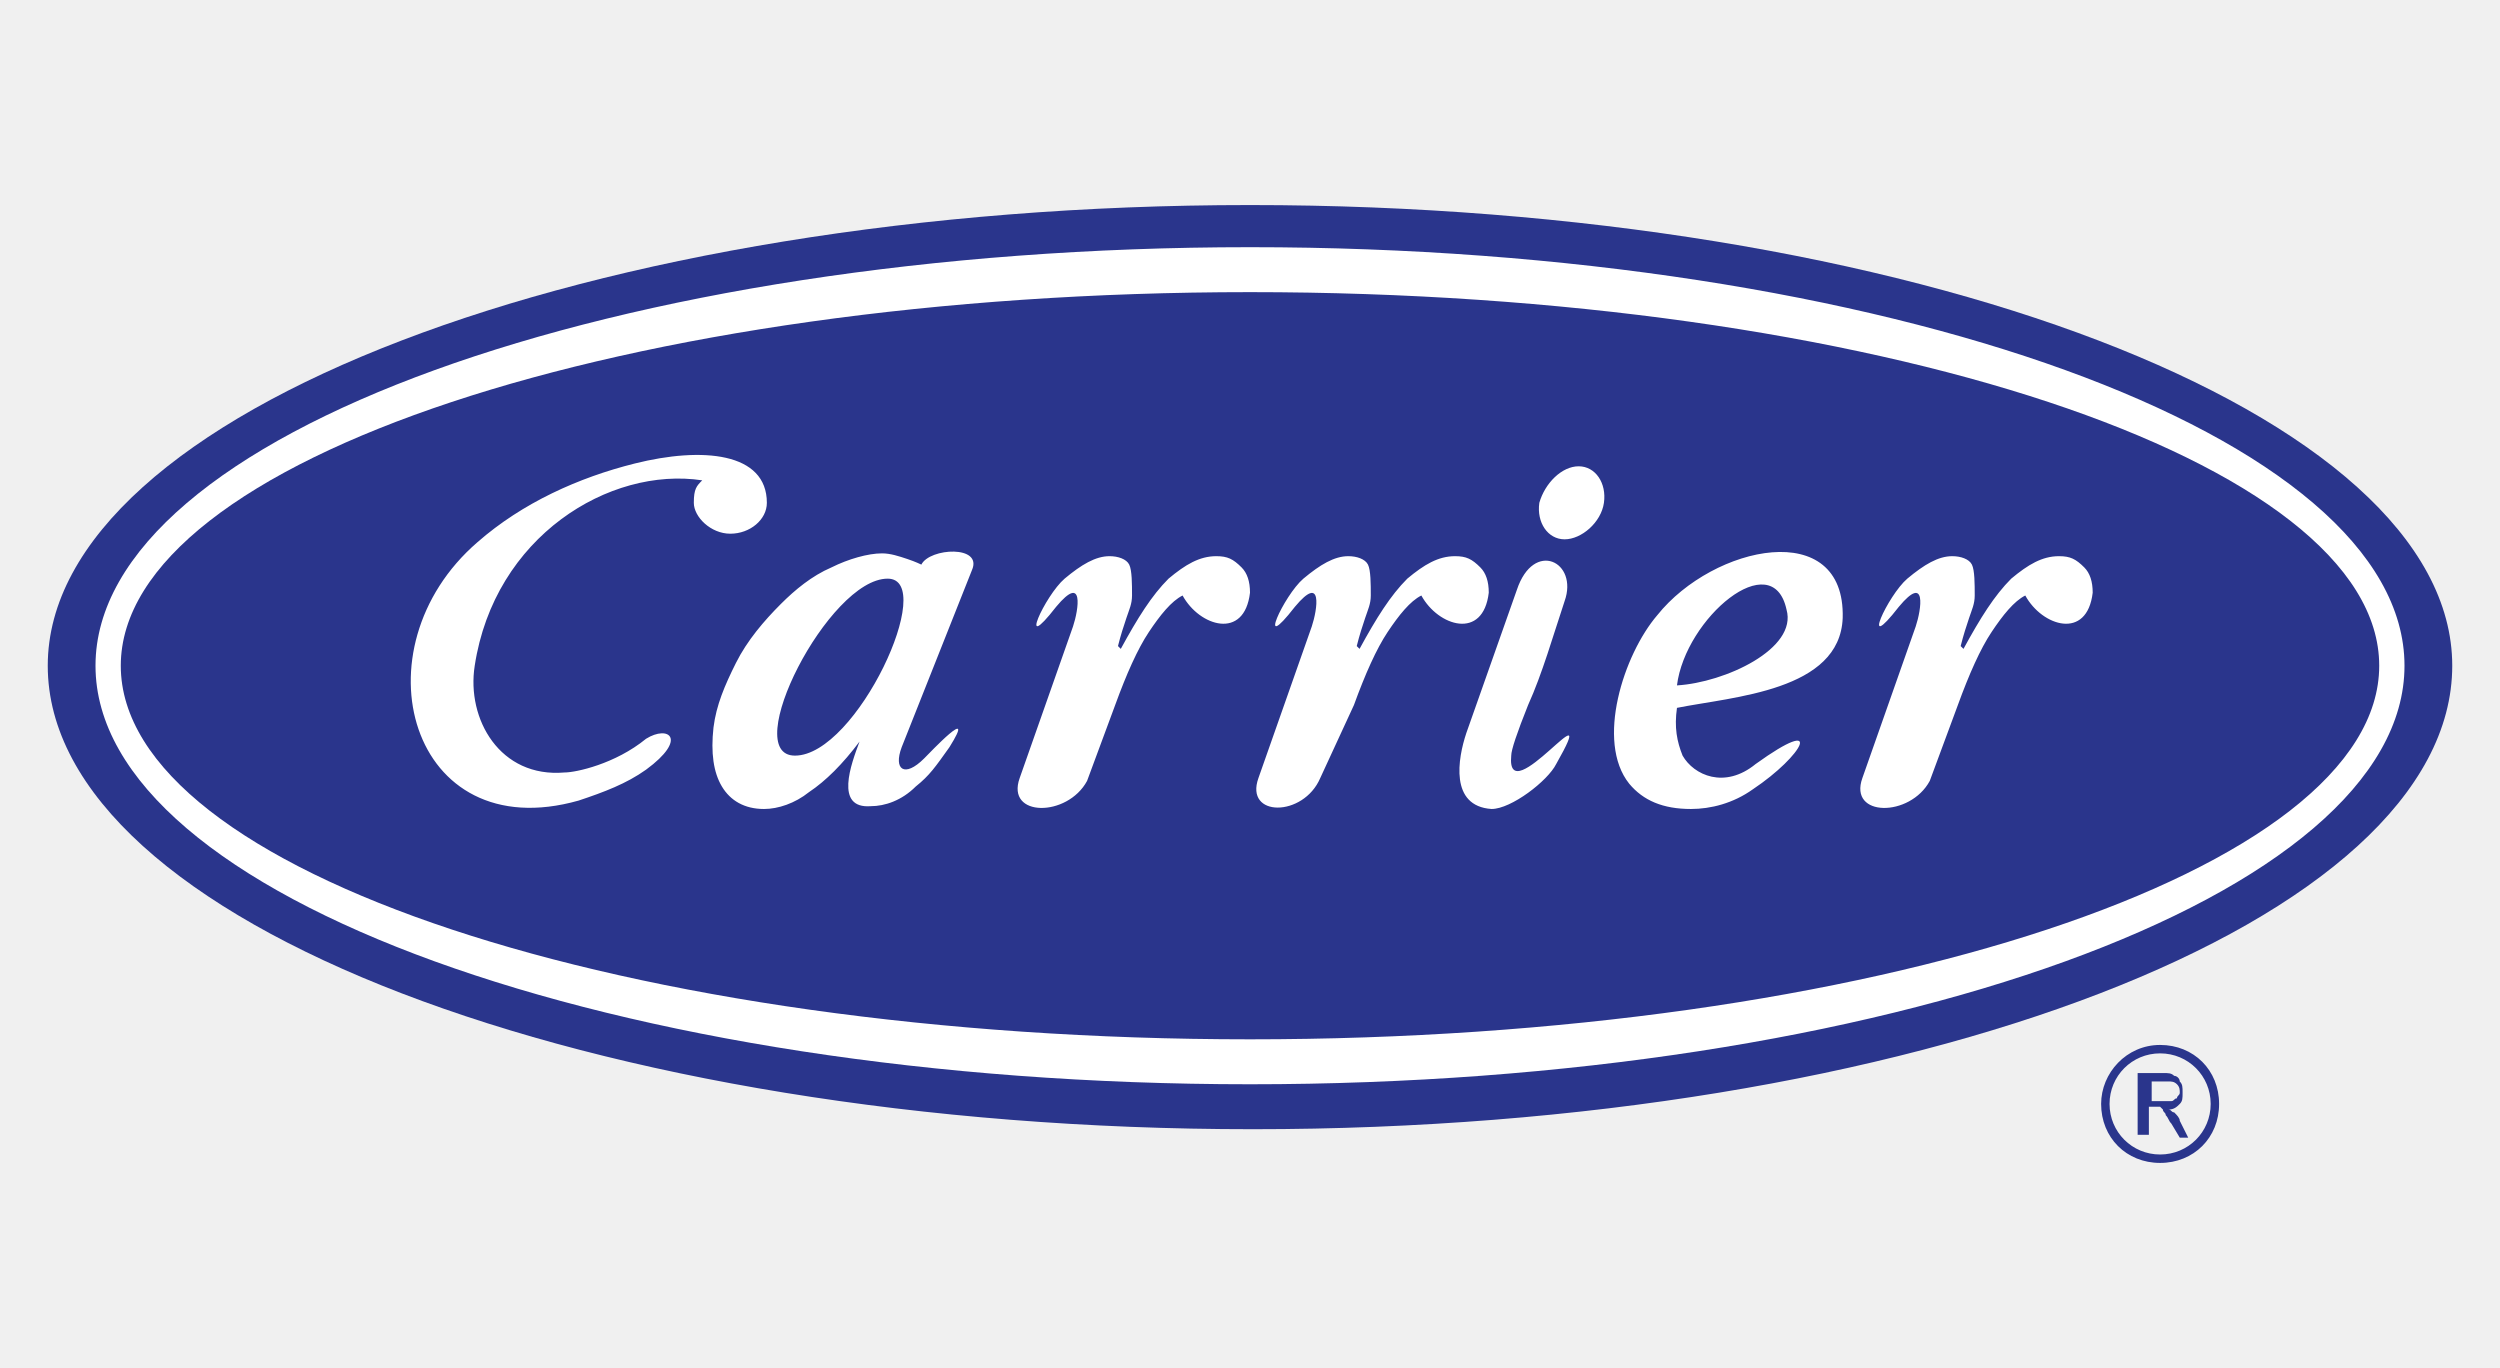
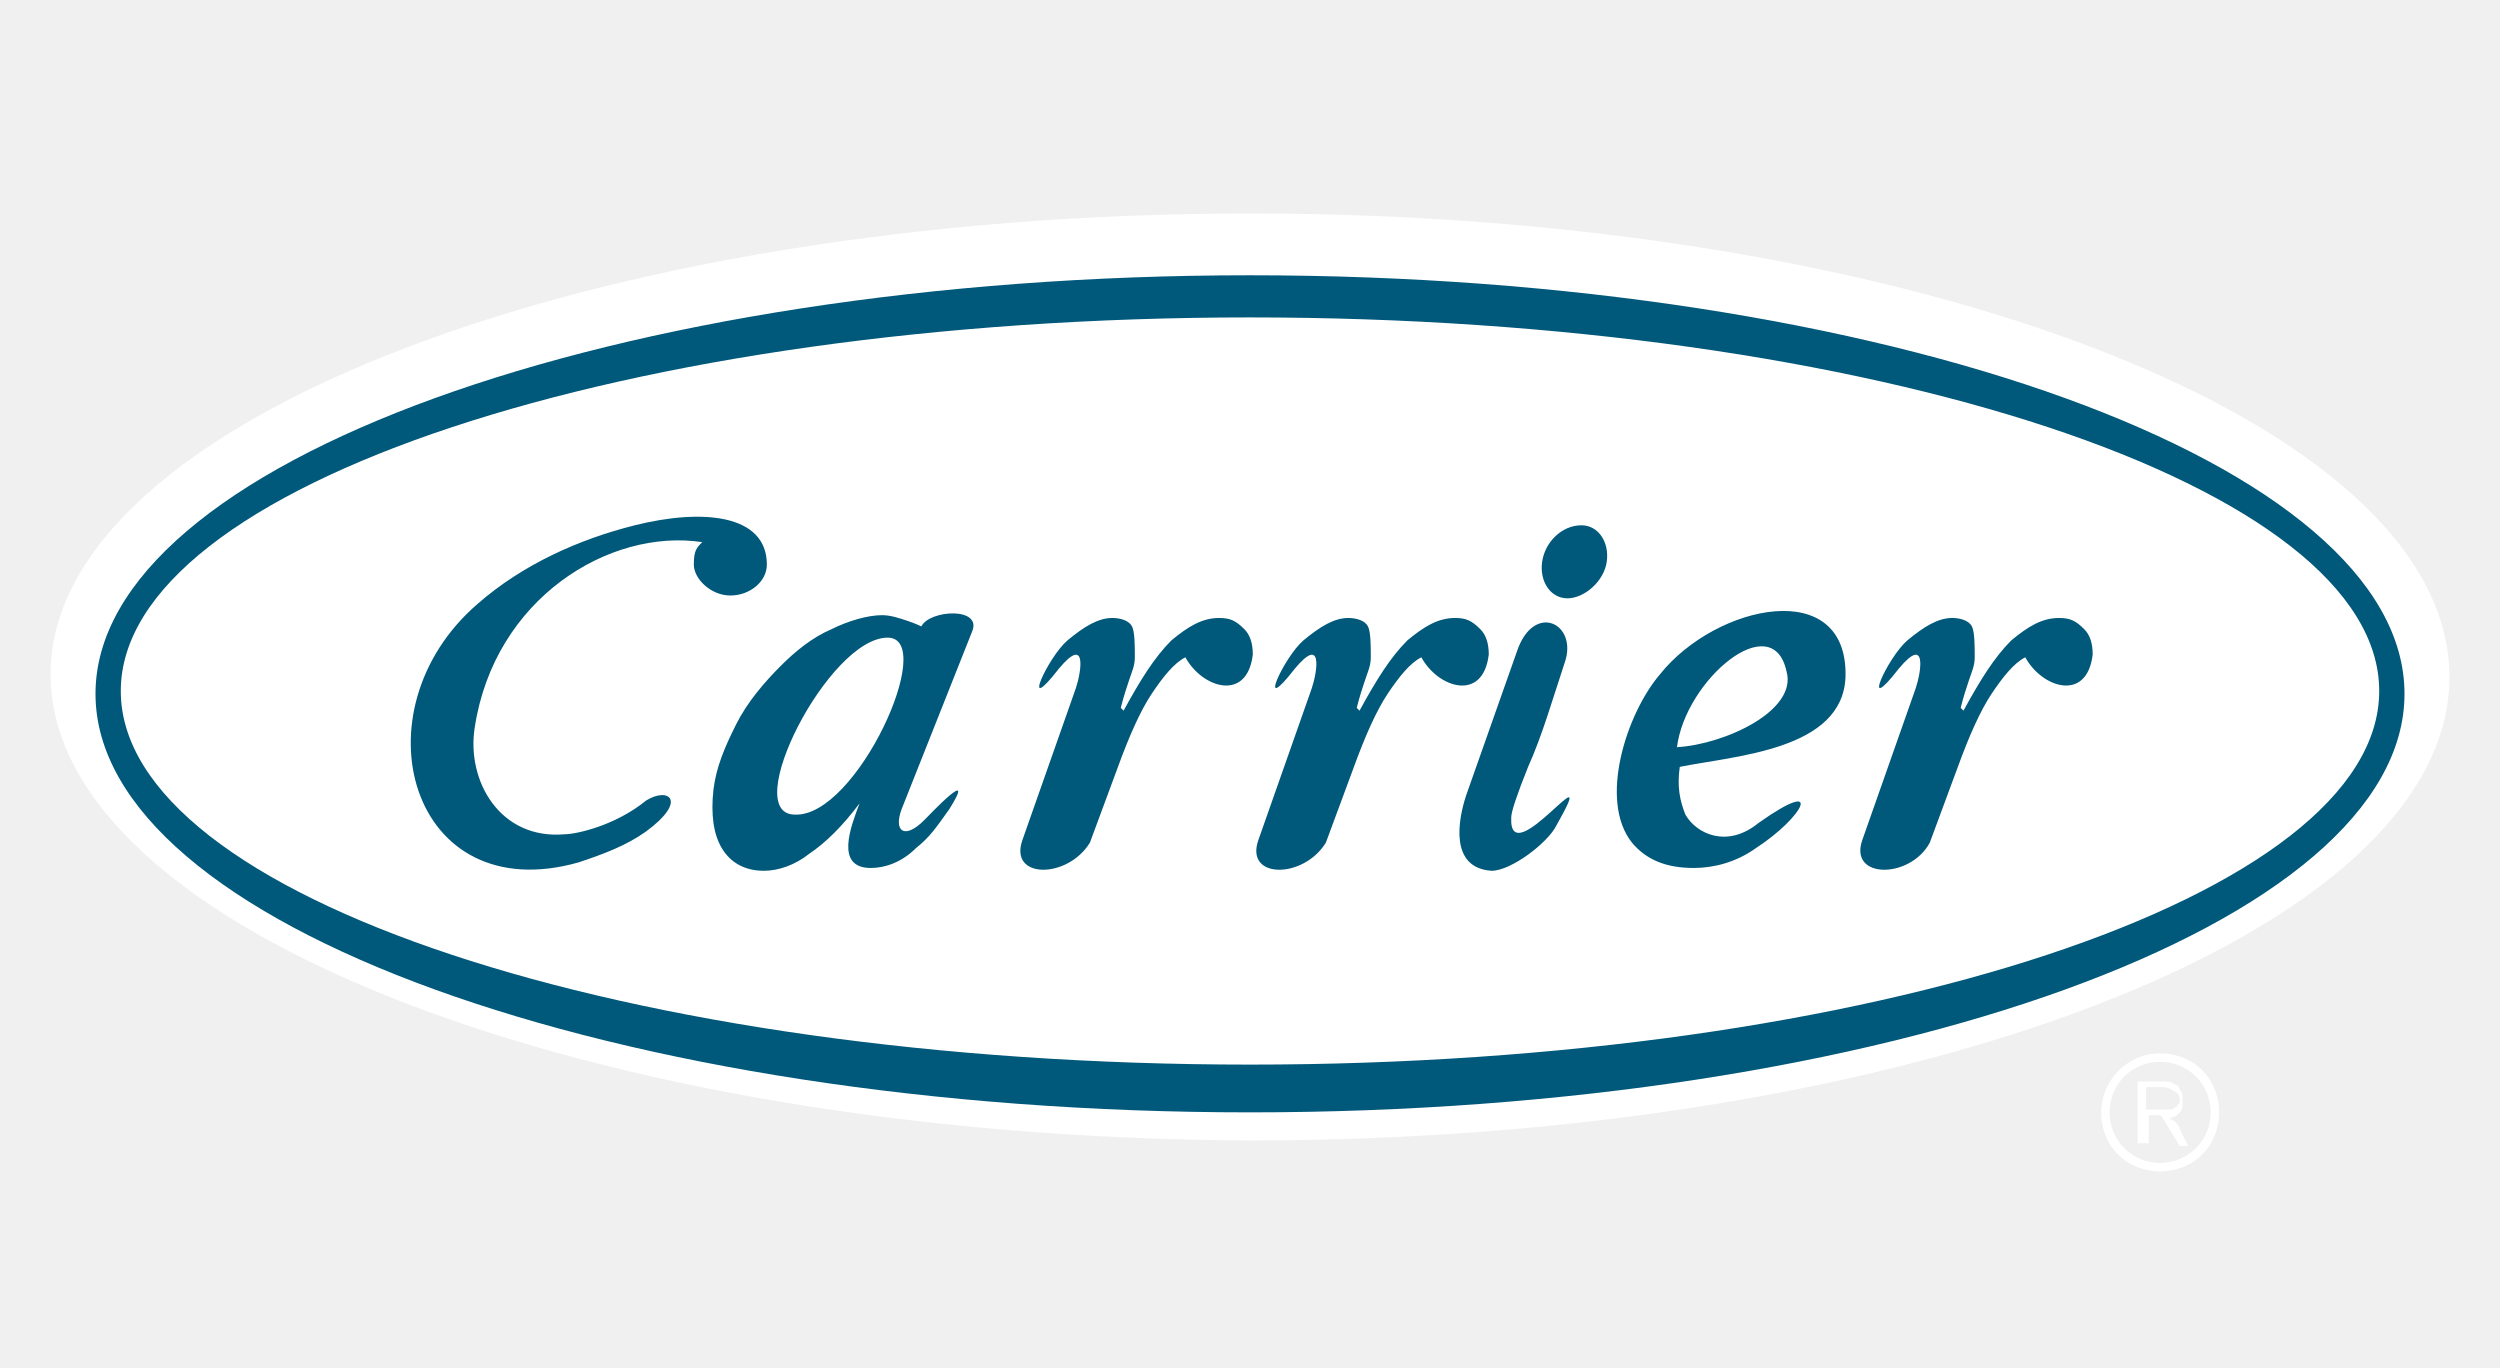
<svg xmlns="http://www.w3.org/2000/svg" version="1.1" id="Capa_1" x="0px" y="0px" viewBox="-5 26.3 89 48.7" style="enable-background:new -5 26.3 89 48.7;" xml:space="preserve">
  <style type="text/css">
- 	.st0{fill-rule:evenodd;clip-rule:evenodd;fill:#2A358C;}
- 	.st1{fill-rule:evenodd;clip-rule:evenodd;fill:#FFFFFF;}
+ 	.st0{fill-rule:evenodd;clip-rule:evenodd;fill:#FFFFFF;}
+ 	.st1{fill-rule:evenodd;clip-rule:evenodd;fill:#00587A;}
</style>
  <g id="XMLID_97_">
-     <path id="XMLID_2485_" class="st0" d="M39.5,33.6C63,33.6,82.3,41,82.3,50c0,9.1-19.2,16.5-42.7,16.5C16,66.5-3.3,59.1-3.3,50   C-3.3,41,16,33.6,39.5,33.6L39.5,33.6z M71.1,66.8v-2.3H72c0.2,0,0.3,0,0.4,0.1c0.1,0,0.2,0.1,0.2,0.2c0.1,0.1,0.1,0.2,0.1,0.4   c0,0.2,0,0.3-0.1,0.4c-0.1,0.1-0.2,0.2-0.4,0.2c0.1,0,0.1,0.1,0.2,0.1c0.1,0.1,0.2,0.2,0.2,0.3l0.3,0.6h-0.3l-0.3-0.5   c-0.1-0.1-0.1-0.2-0.2-0.3c0-0.1-0.1-0.1-0.1-0.2c0,0-0.1-0.1-0.1-0.1c0,0-0.1,0-0.1,0h-0.3v1H71.1L71.1,66.8z M71.4,65.5h0.6   c0.1,0,0.2,0,0.3,0c0.1,0,0.1-0.1,0.2-0.1c0-0.1,0.1-0.1,0.1-0.2c0-0.1,0-0.2-0.1-0.3c-0.1-0.1-0.2-0.1-0.3-0.1h-0.6V65.5   L71.4,65.5z M71.9,63.5c1.2,0,2.1,0.9,2.1,2.1c0,1.2-0.9,2.1-2.1,2.1c-1.2,0-2.1-0.9-2.1-2.1C69.8,64.5,70.7,63.5,71.9,63.5   L71.9,63.5z M71.9,63.8c1,0,1.8,0.8,1.8,1.8c0,1-0.8,1.8-1.8,1.8c-1,0-1.8-0.8-1.8-1.8C70.1,64.6,70.9,63.8,71.9,63.8L71.9,63.8z" />
-     <path id="XMLID_2482_" class="st1" d="M39.5,35.1c22.6,0,41.1,6.7,41.1,14.9c0,8.2-18.5,14.9-41.1,14.9C16.9,64.9-1.6,58.2-1.6,50   C-1.6,41.8,16.9,35.1,39.5,35.1L39.5,35.1z M39.5,36.7c22.2,0,40.2,6,40.2,13.3c0,7.3-18.1,13.3-40.2,13.3   c-22.2,0-40.2-6-40.2-13.3C-0.7,42.7,17.3,36.7,39.5,36.7L39.5,36.7z" />
-     <path id="XMLID_2463_" class="st1" d="M57.4,54.4c-0.7,0.5-1.5,0.7-2.2,0.7c-1,0-1.7-0.3-2.2-0.9c-1.2-1.5-0.2-4.6,1-6   c2-2.5,6.7-3.5,6.6,0.1c-0.1,2.6-3.9,2.8-5.9,3.2c-0.1,0.7,0,1.2,0.2,1.7c0.4,0.7,1.5,1.2,2.6,0.3C60,51.7,59.2,53.2,57.4,54.4   L57.4,54.4z M54.7,50.7c1.7-0.1,4.3-1.3,3.9-2.7C58.1,45.7,55,48.3,54.7,50.7L54.7,50.7z M31.3,54l1.9-5.4c0.2-0.6,0.4-1.9-0.6-0.7   c-1.4,1.8-0.4-0.4,0.3-1c0.6-0.5,1.1-0.8,1.6-0.8c0.3,0,0.6,0.1,0.7,0.3c0.1,0.2,0.1,0.7,0.1,1.1c0,0.3-0.1,0.5-0.2,0.8   s-0.2,0.6-0.3,1l0.1,0.1c0.6-1.1,1.1-1.9,1.7-2.5c0.6-0.5,1.1-0.8,1.7-0.8c0.4,0,0.6,0.1,0.9,0.4c0.2,0.2,0.3,0.5,0.3,0.9   c-0.2,1.7-1.8,1.2-2.4,0.1c-0.4,0.2-0.8,0.7-1.2,1.3c-0.4,0.6-0.8,1.5-1.2,2.6l-1,2.7C33,55.4,30.8,55.4,31.3,54L31.3,54z M39.8,54   l1.9-5.4c0.2-0.6,0.4-1.9-0.6-0.7c-1.4,1.8-0.4-0.4,0.3-1c0.6-0.5,1.1-0.8,1.6-0.8c0.3,0,0.6,0.1,0.7,0.3c0.1,0.2,0.1,0.7,0.1,1.1   c0,0.3-0.1,0.5-0.2,0.8s-0.2,0.6-0.3,1l0.1,0.1c0.6-1.1,1.1-1.9,1.7-2.5c0.6-0.5,1.1-0.8,1.7-0.8c0.4,0,0.6,0.1,0.9,0.4   c0.2,0.2,0.3,0.5,0.3,0.9c-0.2,1.7-1.8,1.2-2.4,0.1c-0.4,0.2-0.8,0.7-1.2,1.3c-0.4,0.6-0.8,1.5-1.2,2.6L42,54   C41.4,55.4,39.3,55.4,39.8,54L39.8,54z M61.3,54l1.9-5.4c0.2-0.6,0.4-1.9-0.6-0.7c-1.4,1.8-0.4-0.4,0.3-1c0.6-0.5,1.1-0.8,1.6-0.8   c0.3,0,0.6,0.1,0.7,0.3c0.1,0.2,0.1,0.7,0.1,1.1c0,0.3-0.1,0.5-0.2,0.8s-0.2,0.6-0.3,1l0.1,0.1c0.6-1.1,1.1-1.9,1.7-2.5   c0.6-0.5,1.1-0.8,1.7-0.8c0.4,0,0.6,0.1,0.9,0.4c0.2,0.2,0.3,0.5,0.3,0.9c-0.2,1.7-1.8,1.2-2.4,0.1c-0.4,0.2-0.8,0.7-1.2,1.3   c-0.4,0.6-0.8,1.5-1.2,2.6l-1,2.7C63,55.4,60.8,55.4,61.3,54L61.3,54z M25.6,52.7c-0.6,0.8-1.2,1.4-1.8,1.8   c-0.5,0.4-1.1,0.6-1.6,0.6c-0.7,0-1.2-0.3-1.5-0.8c-0.3-0.5-0.4-1.2-0.3-2.1c0.1-0.8,0.4-1.5,0.8-2.3c0.4-0.8,1-1.5,1.6-2.1   c0.5-0.5,1.1-1,1.8-1.3c0.6-0.3,1.3-0.5,1.8-0.5c0.3,0,0.6,0.1,0.9,0.2c0.3,0.1,0.5,0.2,0.5,0.2c0.3-0.6,2.2-0.7,1.8,0.2l-2.5,6.3   c-0.3,0.8,0.1,1.1,0.8,0.4c0.2-0.2,1.9-2,0.9-0.4c-0.5,0.7-0.7,1-1.2,1.4c-0.5,0.5-1.1,0.7-1.6,0.7C24.7,55.1,25.3,53.5,25.6,52.7   L25.6,52.7z M26.6,46.9c-2.1,0-5.3,6.3-3.3,6.3C25.5,53.2,28.4,46.9,26.6,46.9L26.6,46.9z M50.4,53.5c-0.3,0.6-1.6,1.6-2.3,1.6   c-1.5-0.1-1.2-1.8-0.9-2.7l1.8-5.1c0.6-1.8,2.2-1,1.7,0.4c-0.4,1.2-0.8,2.6-1.3,3.7c-0.4,1-0.6,1.6-0.6,1.8   C48.6,55.3,52.1,50.5,50.4,53.5L50.4,53.5z M51.2,42.9c0.6,0,1,0.6,0.9,1.3c-0.1,0.7-0.8,1.3-1.4,1.3c-0.6,0-1-0.6-0.9-1.3   C50,43.5,50.6,42.9,51.2,42.9L51.2,42.9z M18,53.7c-0.7,0.5-1.5,0.8-2.4,1.1c-6,1.7-8-5.4-3.6-9.2c1.6-1.4,3.6-2.3,5.6-2.8   c2.4-0.6,4.7-0.4,4.7,1.4c0,0.6-0.6,1.1-1.3,1.1s-1.3-0.6-1.3-1.1s0.1-0.6,0.3-0.8c-3.3-0.5-7.4,2-8.1,6.6c-0.3,1.9,0.9,4,3.2,3.8   c0.4,0,1.8-0.3,2.9-1.2C18.8,52.1,19.5,52.6,18,53.7L18,53.7z" />
+     <path id="XMLID_2485_" class="st0" d="M39.5,33.9c23.5,0,42.7,7.4,42.7,16.5c0,9.1-19.2,16.5-42.7,16.5C16,66.8-3.2,59.4-3.2,50.3   C-3.2,41.3,16,33.9,39.5,33.9L39.5,33.9z M71.1,67.1v-2.3H72c0.2,0,0.3,0,0.4,0.1c0.1,0,0.2,0.1,0.2,0.2c0.1,0.1,0.1,0.2,0.1,0.4   c0,0.2,0,0.3-0.1,0.4c-0.1,0.1-0.2,0.2-0.4,0.2c0.1,0,0.1,0.1,0.2,0.1c0.1,0.1,0.2,0.2,0.2,0.3l0.3,0.6h-0.3l-0.3-0.5   c-0.1-0.1-0.1-0.2-0.2-0.3c0-0.1-0.1-0.1-0.1-0.2c0,0-0.1-0.1-0.1-0.1c0,0-0.1,0-0.1,0h-0.3v1H71.1L71.1,67.1z M71.4,65.8H72   c0.1,0,0.2,0,0.3,0c0.1,0,0.1-0.1,0.2-0.1c0-0.1,0.1-0.1,0.1-0.2c0-0.1,0-0.2-0.1-0.3C72.3,65.1,72.2,65,72,65h-0.6V65.8L71.4,65.8   z M71.9,63.8c1.2,0,2.1,0.9,2.1,2.1c0,1.2-0.9,2.1-2.1,2.1c-1.2,0-2.1-0.9-2.1-2.1C69.8,64.8,70.7,63.8,71.9,63.8L71.9,63.8z    M71.9,64.1c1,0,1.8,0.8,1.8,1.8c0,1-0.8,1.8-1.8,1.8c-1,0-1.8-0.8-1.8-1.8C70.1,64.9,70.9,64.1,71.9,64.1L71.9,64.1z" />
+     <path id="XMLID_2482_" class="st1" d="M39.5,36.1c22.6,0,41.1,6.7,41.1,14.9c0,8.2-18.5,14.9-41.1,14.9C16.9,65.9-1.6,59.2-1.6,51   C-1.6,42.8,16.9,36.1,39.5,36.1L39.5,36.1z M39.5,37.6c22.2,0,40.2,6,40.2,13.3c0,7.3-18.1,13.3-40.2,13.3   c-22.2,0-40.2-6-40.2-13.3C-0.7,43.6,17.3,37.6,39.5,37.6L39.5,37.6z" />
+     <path id="XMLID_2463_" class="st1" d="M57.5,56.5c-0.7,0.5-1.5,0.7-2.2,0.7c-1,0-1.7-0.3-2.2-0.9c-1.2-1.5-0.2-4.6,1-6   c2-2.5,6.7-3.5,6.6,0.1c-0.1,2.6-3.9,2.8-5.9,3.2c-0.1,0.7,0,1.2,0.2,1.7c0.4,0.7,1.5,1.2,2.6,0.3C60,53.9,59.2,55.4,57.5,56.5   L57.5,56.5z M54.7,52.9c1.7-0.1,4.3-1.3,3.9-2.7C58.1,47.9,55,50.5,54.7,52.9L54.7,52.9z M31.4,56.2l1.9-5.4   c0.2-0.6,0.4-1.9-0.6-0.7c-1.4,1.8-0.4-0.4,0.3-1c0.6-0.5,1.1-0.8,1.6-0.8c0.3,0,0.6,0.1,0.7,0.3c0.1,0.2,0.1,0.7,0.1,1.1   c0,0.3-0.1,0.5-0.2,0.8s-0.2,0.6-0.3,1l0.1,0.1c0.6-1.1,1.1-1.9,1.7-2.5c0.6-0.5,1.1-0.8,1.7-0.8c0.4,0,0.6,0.1,0.9,0.4   c0.2,0.2,0.3,0.5,0.3,0.9c-0.2,1.7-1.8,1.2-2.4,0.1c-0.4,0.2-0.8,0.7-1.2,1.3c-0.4,0.6-0.8,1.5-1.2,2.6l-1,2.7   C33,57.6,30.9,57.6,31.4,56.2L31.4,56.2z M39.8,56.2l1.9-5.4c0.2-0.6,0.4-1.9-0.6-0.7c-1.4,1.8-0.4-0.4,0.3-1   c0.6-0.5,1.1-0.8,1.6-0.8c0.3,0,0.6,0.1,0.7,0.3c0.1,0.2,0.1,0.7,0.1,1.1c0,0.3-0.1,0.5-0.2,0.8c-0.1,0.3-0.2,0.6-0.3,1l0.1,0.1   c0.6-1.1,1.1-1.9,1.7-2.5c0.6-0.5,1.1-0.8,1.7-0.8c0.4,0,0.6,0.1,0.9,0.4c0.2,0.2,0.3,0.5,0.3,0.9c-0.2,1.7-1.8,1.2-2.4,0.1   c-0.4,0.2-0.8,0.7-1.2,1.3c-0.4,0.6-0.8,1.5-1.2,2.6l-1,2.7C41.4,57.6,39.3,57.6,39.8,56.2L39.8,56.2z M61.3,56.2l1.9-5.4   c0.2-0.6,0.4-1.9-0.6-0.7c-1.4,1.8-0.4-0.4,0.3-1c0.6-0.5,1.1-0.8,1.6-0.8c0.3,0,0.6,0.1,0.7,0.3c0.1,0.2,0.1,0.7,0.1,1.1   c0,0.3-0.1,0.5-0.2,0.8s-0.2,0.6-0.3,1l0.1,0.1c0.6-1.1,1.1-1.9,1.7-2.5c0.6-0.5,1.1-0.8,1.7-0.8c0.4,0,0.6,0.1,0.9,0.4   c0.2,0.2,0.3,0.5,0.3,0.9c-0.2,1.7-1.8,1.2-2.4,0.1c-0.4,0.2-0.8,0.7-1.2,1.3c-0.4,0.6-0.8,1.5-1.2,2.6l-1,2.7   C63,57.6,60.8,57.6,61.3,56.2L61.3,56.2z M25.6,54.9c-0.6,0.8-1.2,1.4-1.8,1.8c-0.5,0.4-1.1,0.6-1.6,0.6c-0.7,0-1.2-0.3-1.5-0.8   c-0.3-0.5-0.4-1.2-0.3-2.1c0.1-0.8,0.4-1.5,0.8-2.3c0.4-0.8,1-1.5,1.6-2.1c0.5-0.5,1.1-1,1.8-1.3c0.6-0.3,1.3-0.5,1.8-0.5   c0.3,0,0.6,0.1,0.9,0.2c0.3,0.1,0.5,0.2,0.5,0.2c0.3-0.6,2.2-0.7,1.8,0.2l-2.5,6.3c-0.3,0.8,0.1,1.1,0.8,0.4c0.2-0.2,1.9-2,0.9-0.4   c-0.5,0.7-0.7,1-1.2,1.4c-0.5,0.5-1.1,0.7-1.6,0.7C24.7,57.2,25.3,55.7,25.6,54.9L25.6,54.9z M26.6,49c-2.1,0-5.3,6.3-3.3,6.3   C25.5,55.4,28.4,49,26.6,49L26.6,49z M50.4,55.7c-0.3,0.6-1.6,1.6-2.3,1.6c-1.5-0.1-1.2-1.8-0.9-2.7l1.8-5.1c0.6-1.8,2.2-1,1.7,0.4   c-0.4,1.2-0.8,2.6-1.3,3.7c-0.4,1-0.6,1.6-0.6,1.8C48.7,57.5,52.1,52.7,50.4,55.7L50.4,55.7z M51.3,45c0.6,0,1,0.6,0.9,1.3   c-0.1,0.7-0.8,1.3-1.4,1.3c-0.6,0-1-0.6-0.9-1.3C50,45.6,50.6,45,51.3,45L51.3,45z M18,55.9c-0.7,0.5-1.5,0.8-2.4,1.1   c-6,1.7-8-5.4-3.6-9.2c1.6-1.4,3.6-2.3,5.6-2.8c2.4-0.6,4.7-0.4,4.7,1.4c0,0.6-0.6,1.1-1.3,1.1c-0.7,0-1.3-0.6-1.3-1.1   c0-0.5,0.1-0.6,0.3-0.8c-3.3-0.5-7.4,2-8.1,6.6c-0.3,1.9,0.9,4,3.2,3.8c0.4,0,1.8-0.3,2.9-1.2C18.8,54.3,19.5,54.8,18,55.9L18,55.9   z" />
  </g>
</svg>
